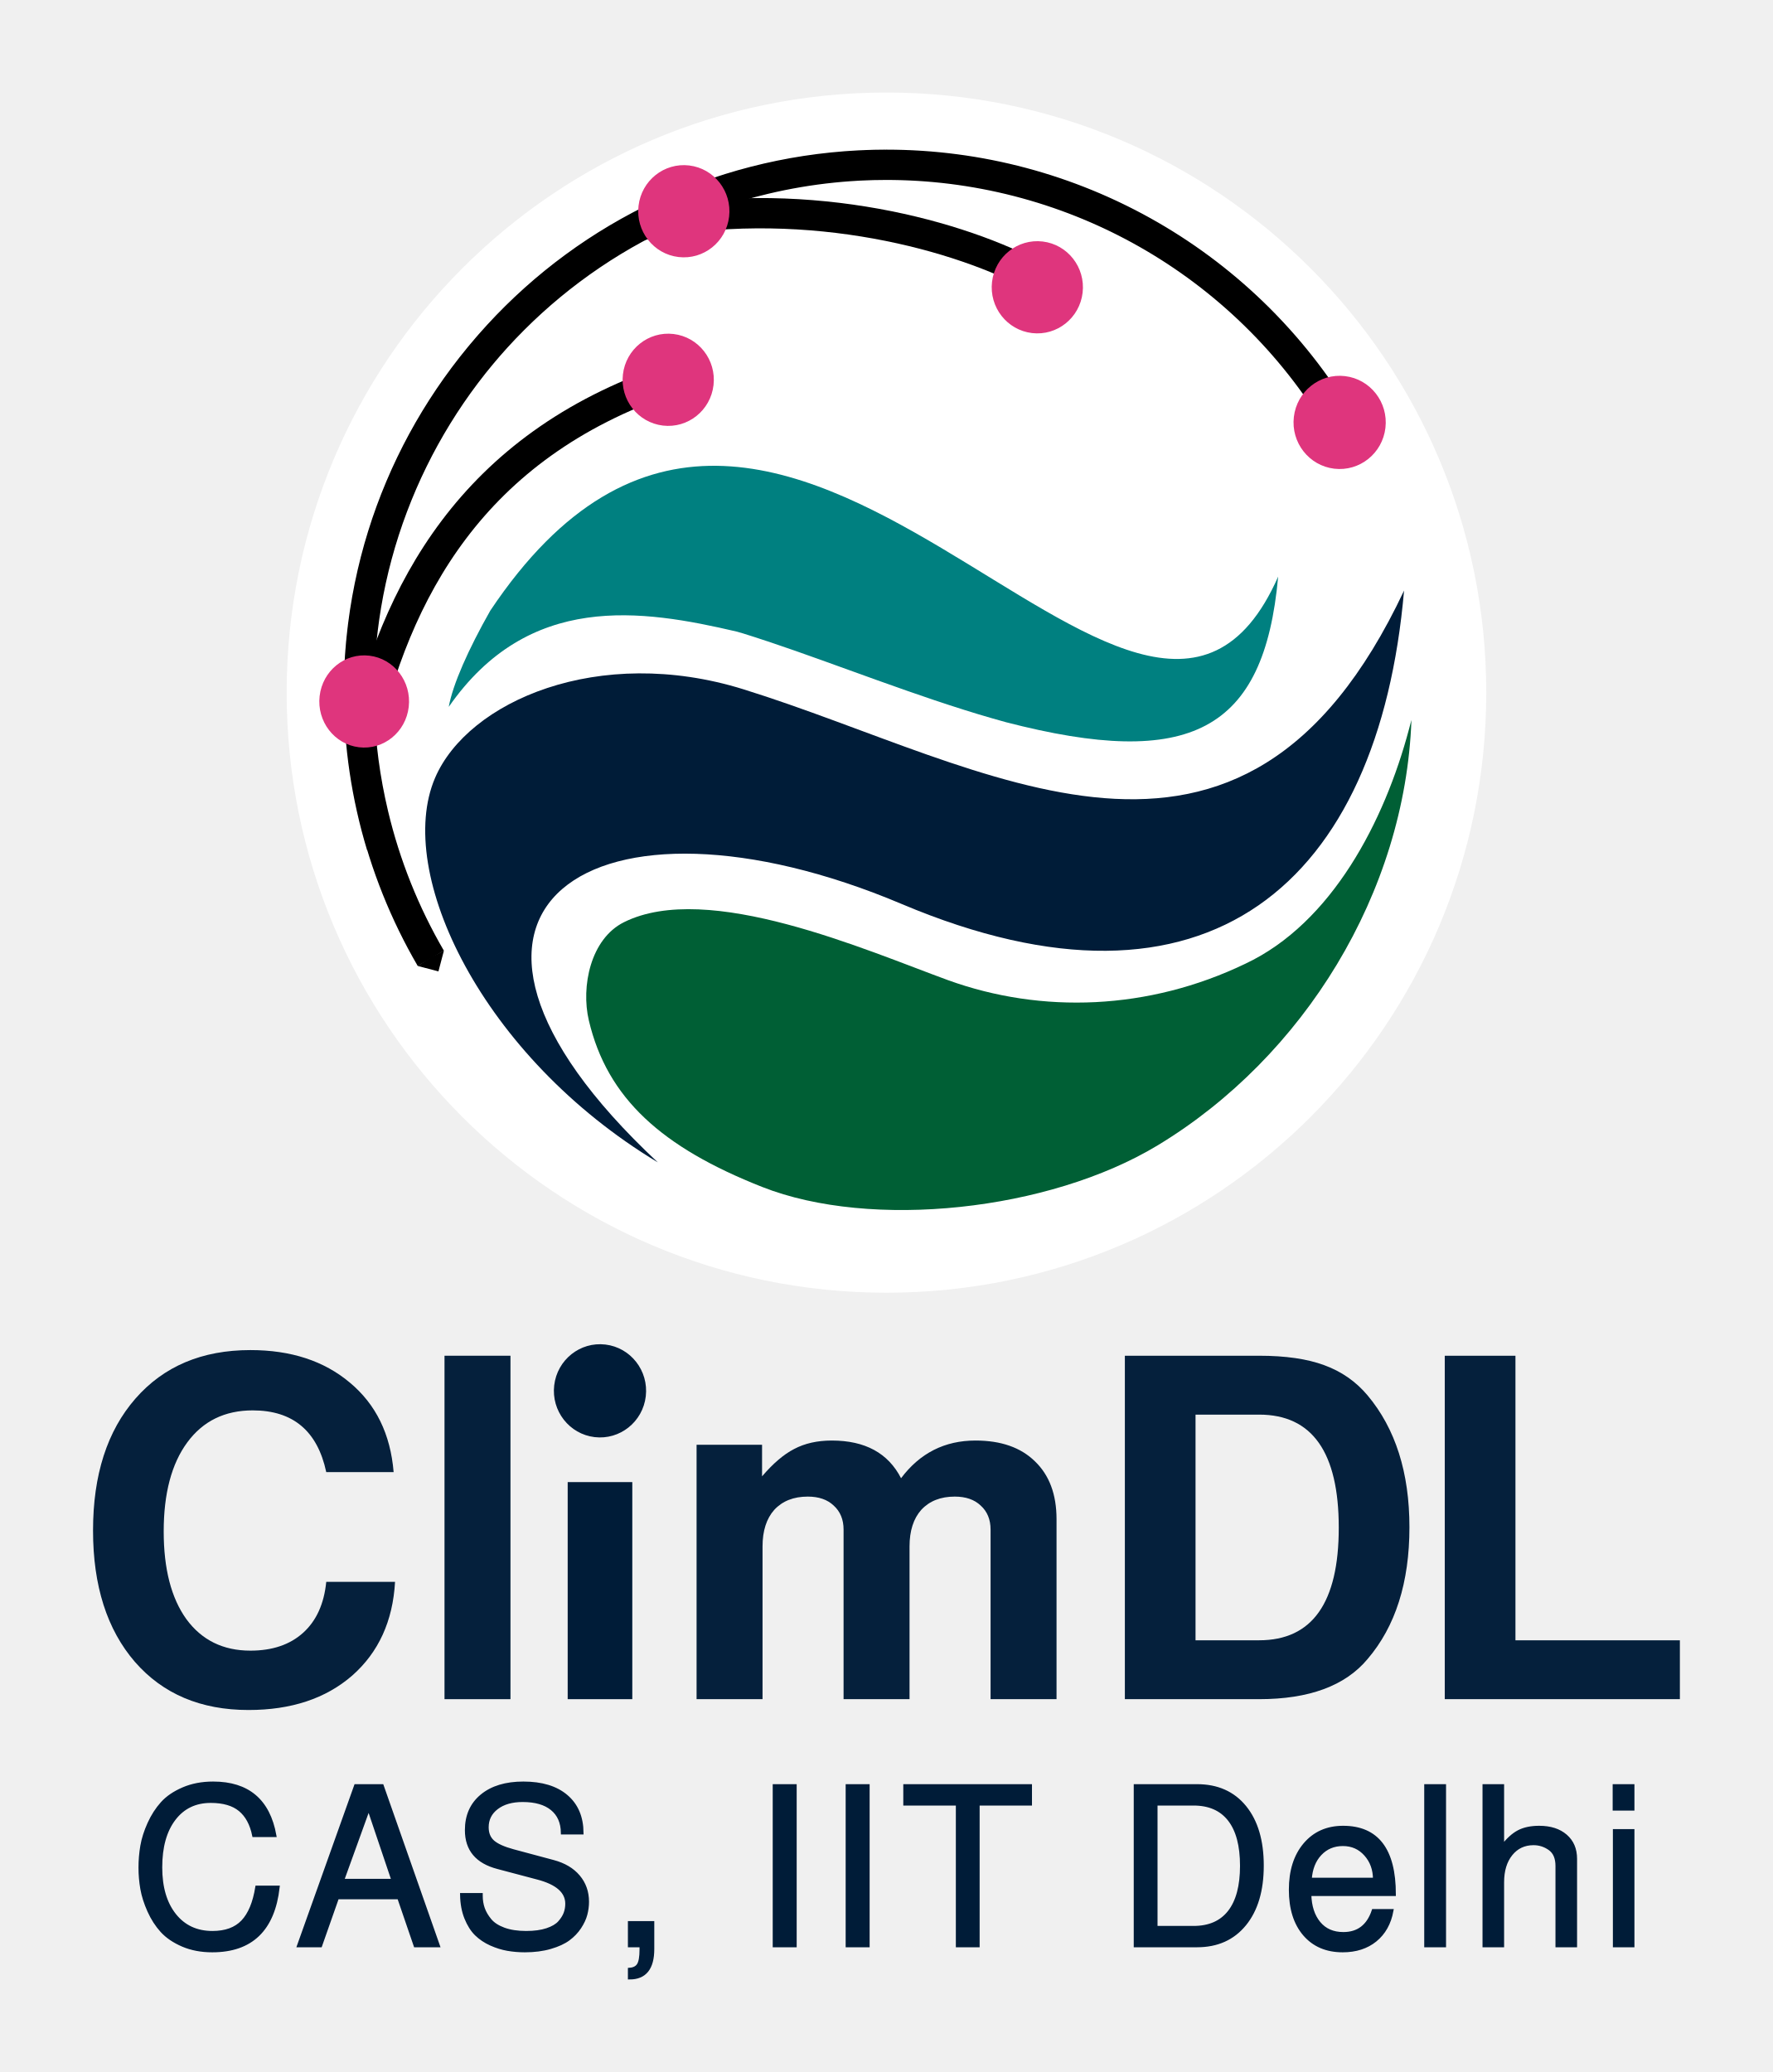
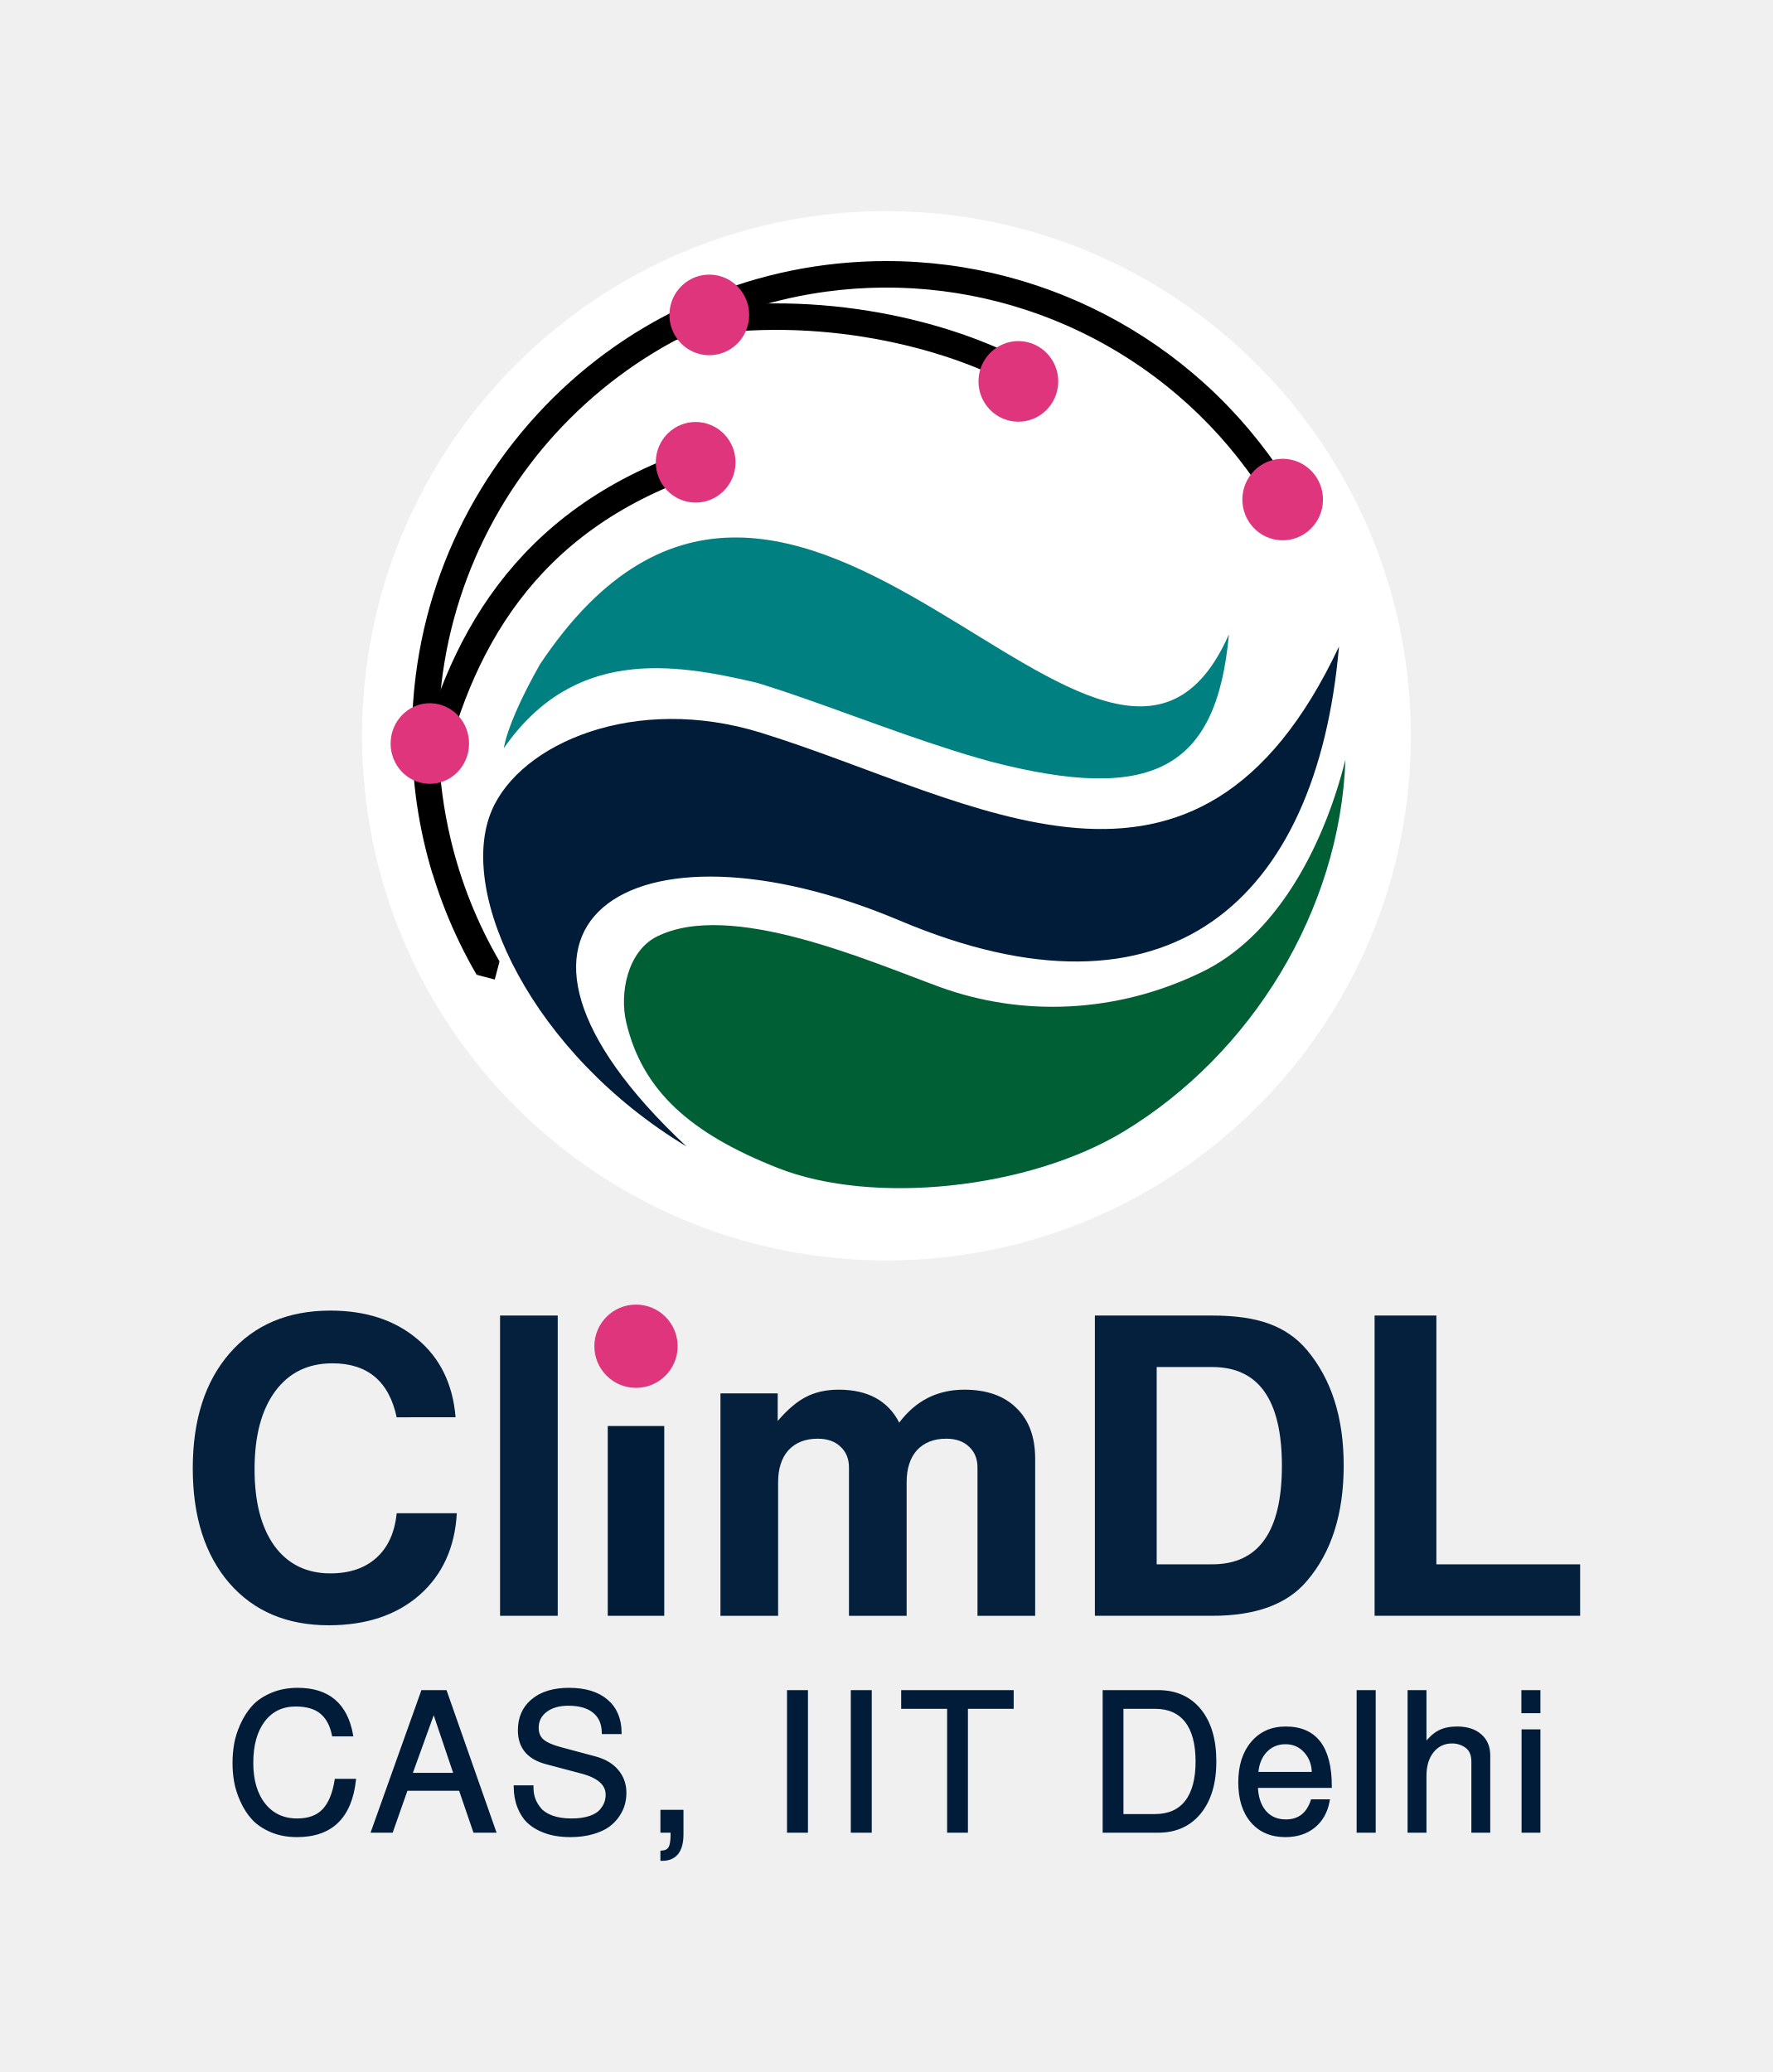
<svg xmlns="http://www.w3.org/2000/svg" width="770mm" height="900mm" viewBox="0 0 770 900" version="1.1" id="svg5" xml:space="preserve">
  <defs id="defs2">
    <marker markerWidth="0.525" markerHeight="1" refX="0" refY="0" orient="auto-start-reverse" id="CapTriangle" viewBox="0 0 0.525 1" style="overflow:visible" preserveAspectRatio="xMidYMid">
      <path id="path7813" style="fill:context-stroke;stroke-linecap:butt" d="M 0,-1 1,0 0,1 -0.05,0 Z" transform="scale(0.5)" />
    </marker>
  </defs>
  <g id="layer1" transform="translate(396.0432,330.9975)">
-     <g id="g2909" transform="translate(40.40277,40.19173)">
+     <g id="g2909" transform="matrix(0.8742902,0,0,0.8742902,33.93551,50.09902)">
      <g id="g1923" transform="matrix(1.953248,0,0,1.953248,-2369.068,27.01777)">
        <ellipse style="fill:#ff0000;fill-opacity:1;stroke:#ffffff;stroke-width:22.233;stroke-dasharray:none;paint-order:markers stroke fill" id="path3326" cx="1191.065" cy="-28.965" rx="71.463" ry="70.065" />
        <path id="ellipse6778-8" style="display:inline;fill:#ffffff;stroke:#ffffff;stroke-width:2.847;stroke-linejoin:round" d="m 1318.493,-49.844 a 131.945,132.025 0 0 1 -131.945,132.025 131.945,132.025 0 0 1 -131.945,-132.025 131.945,132.025 0 0 1 131.945,-132.025 131.945,132.025 0 0 1 131.945,132.025 z" />
        <path id="path6766-0" style="display:inline;fill:#001c38;fill-opacity:1;stroke-width:1.062;stroke-linejoin:round" d="m 1154.697,-50.6 c 54.339,16.883 110.73,55.016 146.944,-21.942 -5.646,64.943 -43.49,98.534 -111.687,69.711 -68.198,-28.823 -114.958,0.693 -54.25,57.448 -39.102,-23.553 -58.57,-64.366 -49.531,-85.485 7.302,-17.06 36.417,-29.707 68.525,-19.732 z" />
        <path id="path6768-6" style="display:inline;fill:#008080;fill-opacity:1;stroke-width:1.15;stroke-linejoin:round" d="m 1273.645,-75.642 c -30.758,69.764 -110.515,-89.24 -175.192,7.575 -4.88,8.61 -8.346,16.418 -9.23,21.391 17.786,-25.584 42.861,-21.691 64.069,-16.731 0.469,0.136 0.935,0.263 1.405,0.409 1.674,0.52 3.389,1.078 5.125,1.656 0.169,0.056 0.33,0.104 0.5,0.16 0.012,0.003 0.018,0.006 0.029,0.009 1.903,0.637 3.841,1.304 5.807,1.992 0.012,0.003 0.018,0.006 0.029,0.009 3.941,1.38 7.997,2.849 12.122,4.341 0.01,0.003 0.018,0.006 0.029,0.009 2.058,0.745 4.134,1.495 6.221,2.243 0.255,0.092 0.514,0.181 0.769,0.272 3.943,1.411 7.92,2.814 11.904,4.151 0.01,0.002 0.012,0.004 0.018,0.006 0,0.001 0.01,0.002 0.012,0.003 2.112,0.709 4.226,1.4 6.333,2.065 0.01,0.003 0.018,0.006 0.023,0.009 1.05,0.331 2.099,0.655 3.146,0.972 0.01,0.003 0.018,0.006 0.024,0.009 2.145,0.653 4.263,1.251 6.273,1.81 0.012,0.003 0.018,0.006 0.029,0.009 41.005,10.616 57.443,2.058 60.556,-32.371 z" />
        <path id="path6772-6" style="display:inline;fill:#005f35;fill-opacity:1;stroke-width:7.852;stroke-linejoin:round" d="m 1302.753,-41.775 c -5.451,20.503 -17.134,43.164 -36.406,52.223 -21.529,10.356 -45.282,11.181 -66.085,3.659 -18.232,-6.651 -53.385,-22.219 -72.089,-12.893 -7.43,3.705 -9.572,14.316 -7.801,21.841 4.081,17.34 16.258,28.236 38.534,37.026 24.269,9.577 63.798,5.356 87.948,-9.247 32.483,-19.641 55.047,-56.226 56.427,-94.599 z" />
        <path id="path5601-5" style="display:inline;fill:none;stroke:#000000;stroke-width:6.737;stroke-linejoin:round;stroke-dasharray:none;stroke-opacity:1" d="m 1132.031,-153.806 c 34.648,-7.147 68.293,1.398 86.515,10.832" />
        <path id="path5665-9" style="display:inline;fill:none;fill-opacity:1;stroke:#000000;stroke-width:6.737;stroke-linejoin:round;stroke-dasharray:none;stroke-opacity:1;marker-start:url(#CapTriangle)" d="m 1085.232,9.243 c -5.809,-9.972 -10.117,-20.746 -12.785,-31.975 -14.983,-63.071 23.968,-126.339 87.001,-141.313 20.105,-4.776 40.727,-4.083 59.921,1.513 19.194,5.596 36.962,16.096 51.36,30.932 m -196.44,115.82 c -3.347,-11.045 -5.048,-22.523 -5.048,-34.064 0,-32.413 13.13,-61.758 34.358,-82.999 21.228,-21.241 50.555,-34.379 82.948,-34.379 41.33,-1e-5 79.61,21.762 100.769,57.287" />
        <path id="path5668-2" style="display:inline;fill:none;stroke:#000000;stroke-width:6.737;stroke-linejoin:round;stroke-dasharray:none;stroke-opacity:1" d="m 1069.804,-38.348 c 7.517,-34.146 24.608,-66.186 68.218,-81.064" />
        <path id="path6662-2" style="display:inline;fill:#df357d;fill-opacity:1;stroke-width:5.153;stroke-linecap:square;stroke-linejoin:bevel;stroke-miterlimit:3.3" d="m 1297.498,-108.725 a 10.365,10.252 90 0 1 -11.378,9.085 10.365,10.252 90 0 1 -8.986,-11.503 10.365,10.252 90 0 1 11.378,-9.085 10.365,10.252 90 0 1 8.986,11.504 z" />
        <path id="path6716-8" style="display:inline;fill:#df357d;fill-opacity:1;stroke-width:5.097;stroke-linecap:square;stroke-linejoin:bevel;stroke-miterlimit:3.3" d="m 1230.166,-138.787 a 10.252,10.141 90 0 1 -11.255,8.986 10.252,10.141 90 0 1 -8.888,-11.378 10.252,10.141 90 0 1 11.255,-8.986 10.252,10.141 90 0 1 8.888,11.378 z" />
        <path id="path6732-9" style="display:inline;fill:#df357d;fill-opacity:1;stroke-width:5.097;stroke-linecap:square;stroke-linejoin:bevel;stroke-miterlimit:3.3" d="m 1148.094,-118.216 a 10.252,10.141 90 0 1 -11.255,8.986 10.252,10.141 90 0 1 -8.888,-11.378 10.252,10.141 90 0 1 11.255,-8.986 10.252,10.141 90 0 1 8.888,11.378 z" />
        <path id="path6740-7" style="display:inline;fill:#df357d;fill-opacity:1;stroke-width:5.055;stroke-linecap:square;stroke-linejoin:bevel;stroke-miterlimit:3.3" d="m 1080.325,-46.68 a 10.252,9.975 90 0 1 -11.071,8.986 10.252,9.975 90 0 1 -8.743,-11.378 10.252,9.975 90 0 1 11.071,-8.986 10.252,9.975 90 0 1 8.743,11.378 z" />
        <path id="path6756-3" style="display:inline;fill:#df357d;fill-opacity:1;stroke-width:5.097;stroke-linecap:square;stroke-linejoin:bevel;stroke-miterlimit:3.3" d="m 1151.563,-155.697 a 10.252,10.141 90 0 1 -11.255,8.986 10.252,10.141 90 0 1 -8.888,-11.378 10.252,10.141 90 0 1 11.255,-8.986 10.252,10.141 90 0 1 8.888,11.378 z" />
      </g>
      <g id="g1940" transform="matrix(1.953248,0,0,1.953248,-2369.068,23.32123)" style="fill:#001c38;fill-opacity:1">
        <path id="path6662-2-6" style="display:inline;fill:#001c38;fill-opacity:1;stroke-width:5.153;stroke-linecap:square;stroke-linejoin:bevel;stroke-miterlimit:3.3" d="m 1133.034,108.524 a 10.365,10.252 90 0 1 -11.378,9.085 10.365,10.252 90 0 1 -8.986,-11.503 10.365,10.252 90 0 1 11.378,-9.085 10.365,10.252 90 0 1 8.986,11.504 z" />
        <g id="g1576" transform="translate(550.0806,-245.8428)" style="fill:#001c38;fill-opacity:1">
          <path d="m 511.903,371.231 q -2.933,-13.724 -16.343,-13.724 -9.324,0 -14.562,7.124 -5.238,7.124 -5.238,19.8 0,12.467 5.029,19.486 5.133,7.019 14.248,7.019 7.333,0 11.734,-3.981 4.4,-3.981 5.133,-11.315 h 15.296 q -0.733,13.095 -9.534,20.848 -8.8,7.648 -23.048,7.648 -15.924,0 -25.248,-10.686 -9.324,-10.791 -9.324,-29.229 0,-18.543 9.429,-29.334 9.429,-10.791 25.562,-10.791 13.515,0 22.105,7.229 8.695,7.229 9.743,19.905 z" style="font-weight:600;font-size:104.764px;font-family:FreeSans;-inkscape-font-specification:'FreeSans Semi-Bold';opacity:0.977;fill:#001c38;fill-opacity:1;stroke-width:13.661;paint-order:markers stroke fill" id="path1550" />
          <path d="m 552.865,345.354 v 76.373 h -14.667 v -76.373 z" style="font-weight:600;font-size:104.764px;font-family:FreeSans;-inkscape-font-specification:'FreeSans Semi-Bold';opacity:0.977;fill:#001c38;fill-opacity:1;stroke-width:13.661;paint-order:markers stroke fill" id="path1552" />
          <path d="m 594.247,365.155 h 14.562 v 7.019 q 3.667,-4.295 7.124,-6.076 3.562,-1.886 8.381,-1.886 11.105,0 15.4,8.381 6.286,-8.381 16.553,-8.381 8.486,0 13.2,4.61 4.819,4.61 4.819,12.886 v 40.02 h -14.667 v -37.715 q 0,-3.352 -2.2,-5.343 -2.095,-1.991 -5.762,-1.991 -4.714,0 -7.438,2.933 -2.619,2.933 -2.619,8.172 v 33.944 h -14.667 v -37.715 q 0,-3.352 -2.2,-5.343 -2.095,-1.991 -5.762,-1.991 -4.714,0 -7.438,2.933 -2.619,2.933 -2.619,8.172 v 33.944 H 594.247 Z" style="font-weight:600;font-size:104.764px;font-family:FreeSans;-inkscape-font-specification:'FreeSans Semi-Bold';opacity:0.977;fill:#001c38;fill-opacity:1;stroke-width:13.661;paint-order:markers stroke fill" id="path1556" />
          <path d="m 689.478,421.727 v -76.373 h 29.858 q 8.8,0 14.457,2.095 5.762,2.095 9.638,6.705 9.324,11.105 9.324,29.334 0,18.438 -9.324,29.334 -7.438,8.905 -24.096,8.905 z m 15.715,-13.095 h 14.143 q 17.705,0 17.705,-25.039 0,-25.143 -17.705,-25.143 h -14.143 z" style="font-weight:600;font-size:104.764px;font-family:FreeSans;-inkscape-font-specification:'FreeSans Semi-Bold';opacity:0.977;fill:#001c38;fill-opacity:1;stroke-width:13.661;paint-order:markers stroke fill" id="path1558" />
          <path d="m 776.327,345.354 v 63.277 h 36.563 v 13.095 h -52.277 v -76.373 z" style="font-weight:600;font-size:104.764px;font-family:FreeSans;-inkscape-font-specification:'FreeSans Semi-Bold';opacity:0.977;fill:#001c38;fill-opacity:1;stroke-width:13.661;paint-order:markers stroke fill" id="path1560" />
          <path d="m 579.954,373.455 v 48.272 h -14.367 v -48.272 z" style="font-weight:600;font-size:85.917px;font-family:FreeSans;-inkscape-font-specification:'FreeSans Semi-Bold';fill:#001c38;fill-opacity:1;stroke-width:10.384;paint-order:markers stroke fill" id="path1546" />
-           <circle style="fill:#001c38;fill-opacity:1;stroke:none;stroke-width:5.571;stroke-dasharray:none;paint-order:markers stroke fill" id="circle1548" cx="572.771" cy="353.158" r="7.803" />
+           <circle style="fill:#df357d;fill-opacity:1;stroke:#df357d;stroke-width:5.571;stroke-dasharray:none;stroke-opacity:1;paint-order:markers stroke fill" id="circle1548" cx="572.771" cy="353.158" r="7.803" />
        </g>
      </g>
      <text xml:space="preserve" style="font-style:normal;font-variant:normal;font-weight:bold;font-stretch:normal;font-size:95.149px;font-family:'DejaVu Sans';-inkscape-font-specification:'DejaVu Sans Bold';letter-spacing:5.709px;fill:#001c38;fill-opacity:1;stroke:#001c38;stroke-width:1.471;stroke-dasharray:none;stroke-opacity:1;paint-order:markers stroke fill" x="-379.376" y="473.897" id="text3778">
        <tspan id="tspan3776" style="font-style:normal;font-variant:normal;font-weight:normal;font-stretch:normal;font-family:FreeSans;-inkscape-font-specification:FreeSans;fill:#001c38;fill-opacity:1;stroke:#001c38;stroke-width:1.471;stroke-dasharray:none;stroke-opacity:1" x="-379.376" y="473.897">CAS, IIT Delhi</tspan>
      </text>
    </g>
  </g>
</svg>
